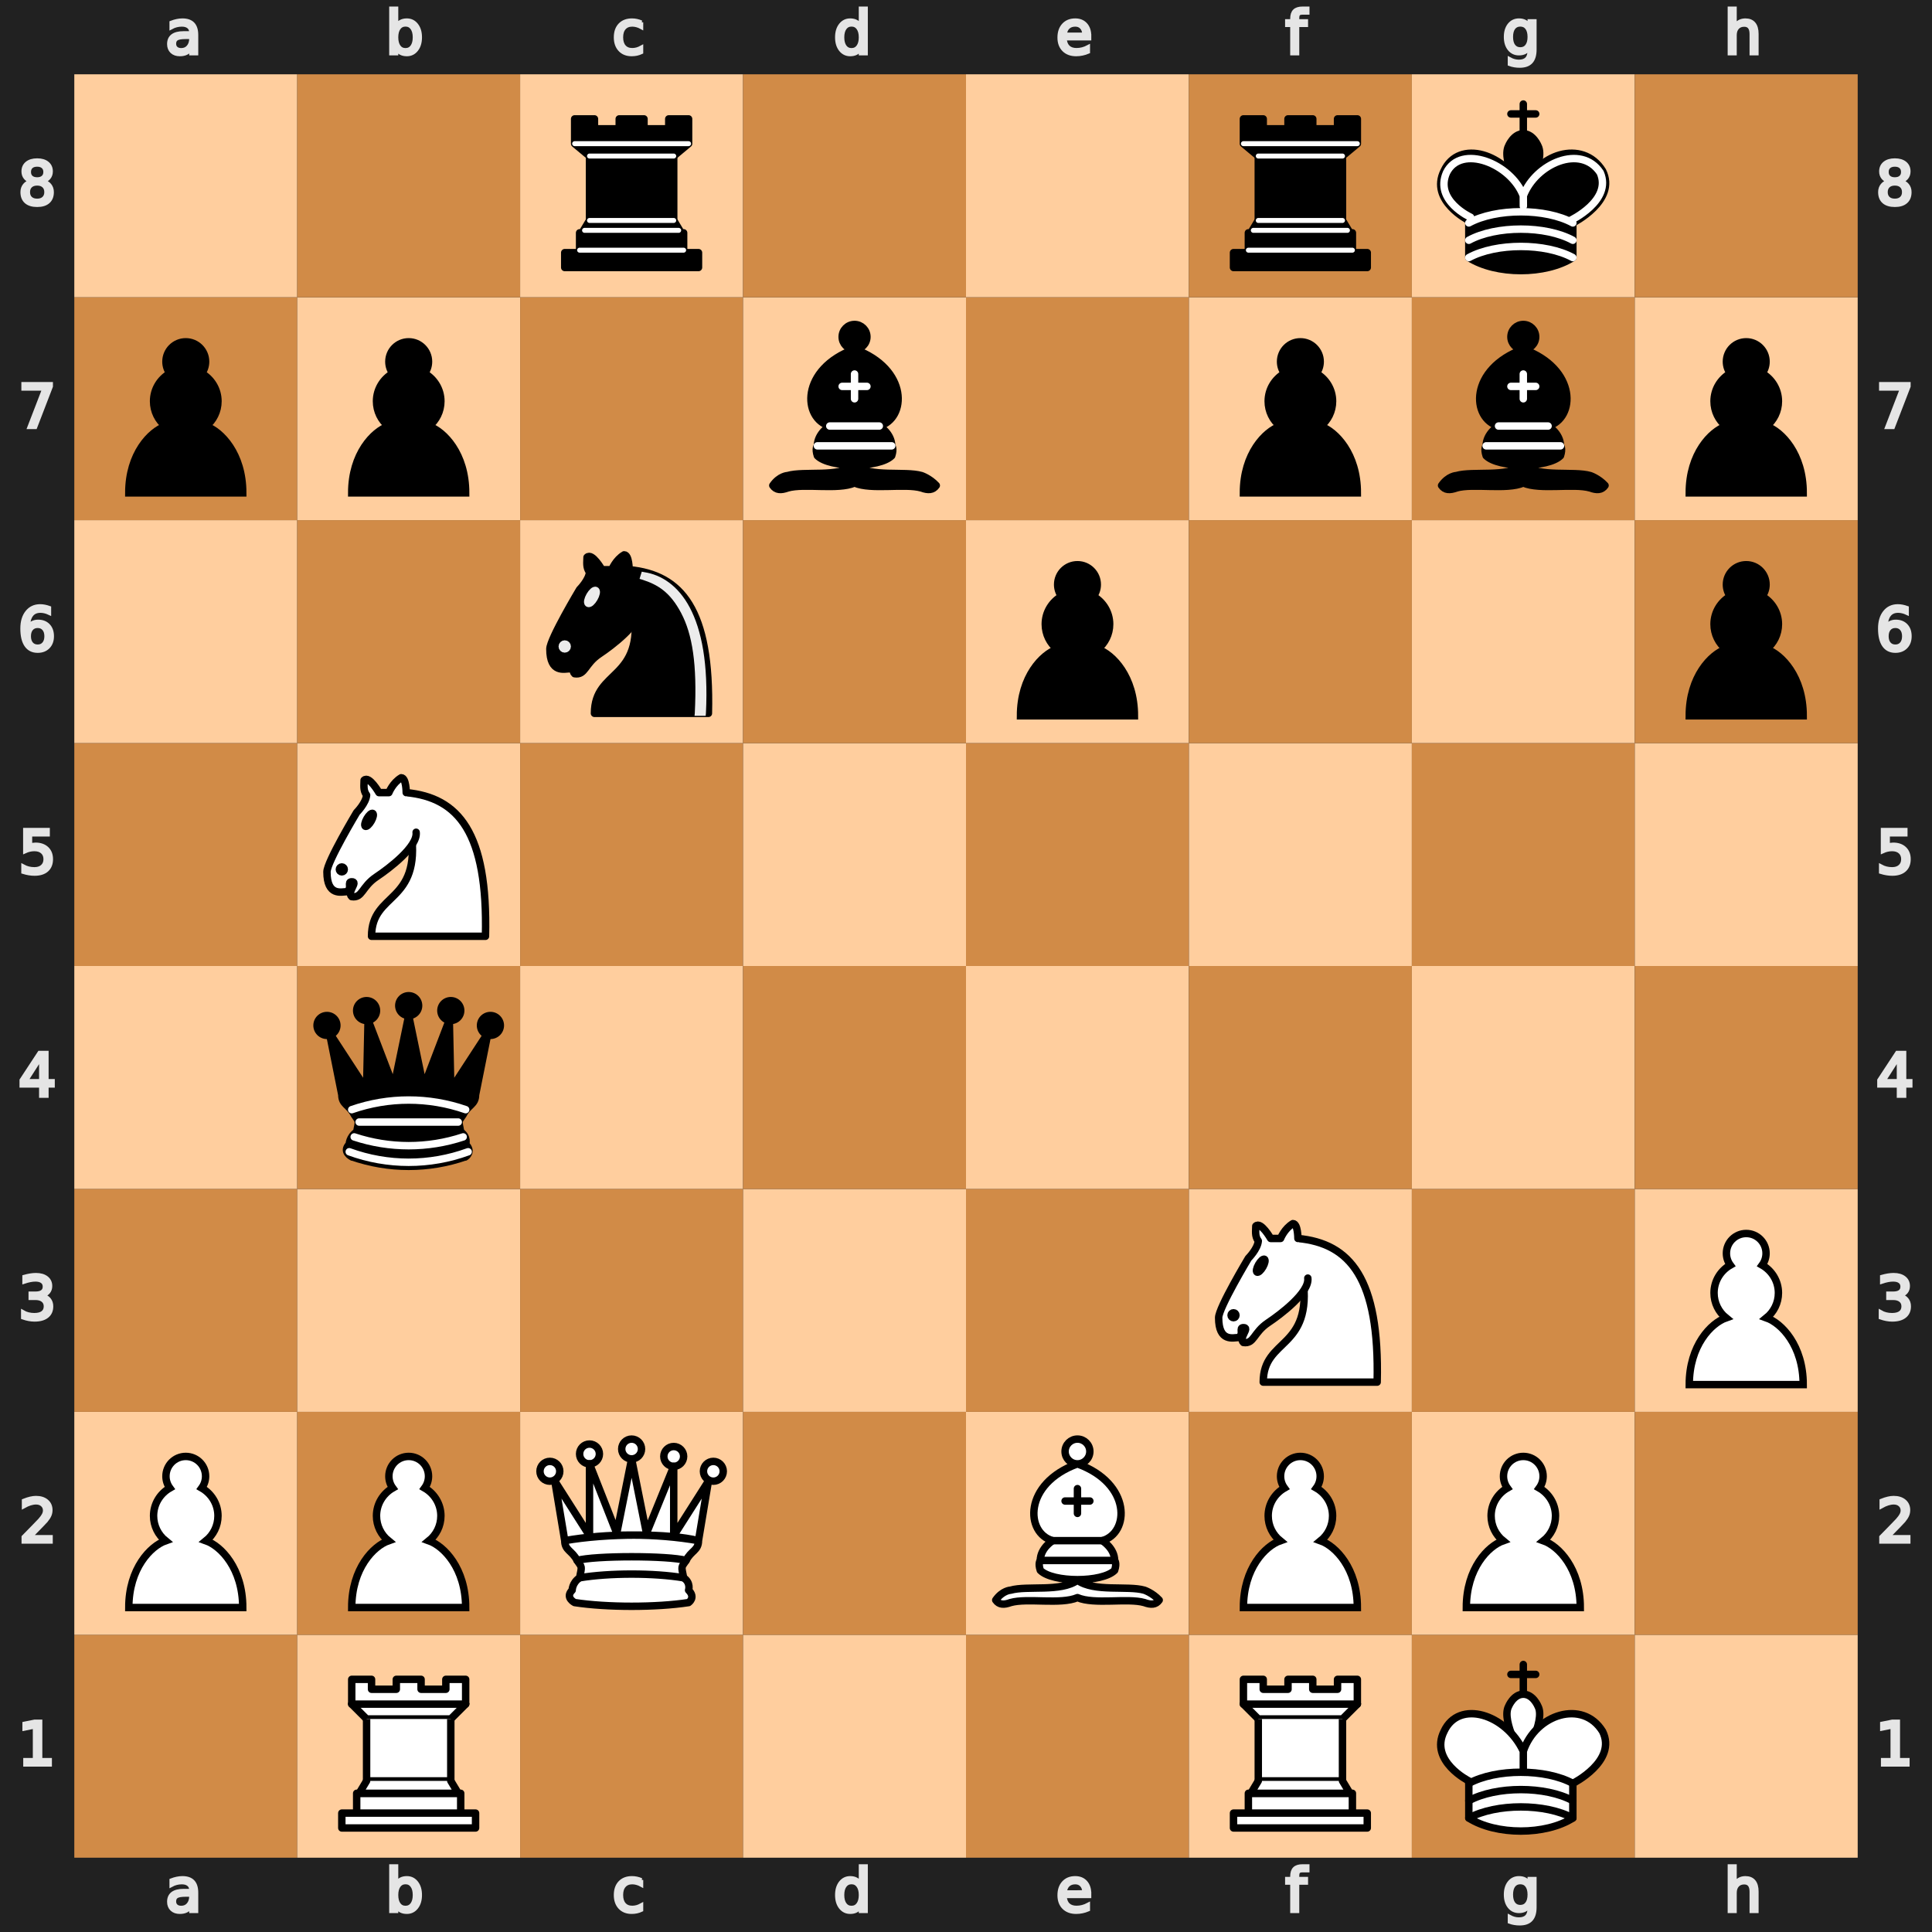
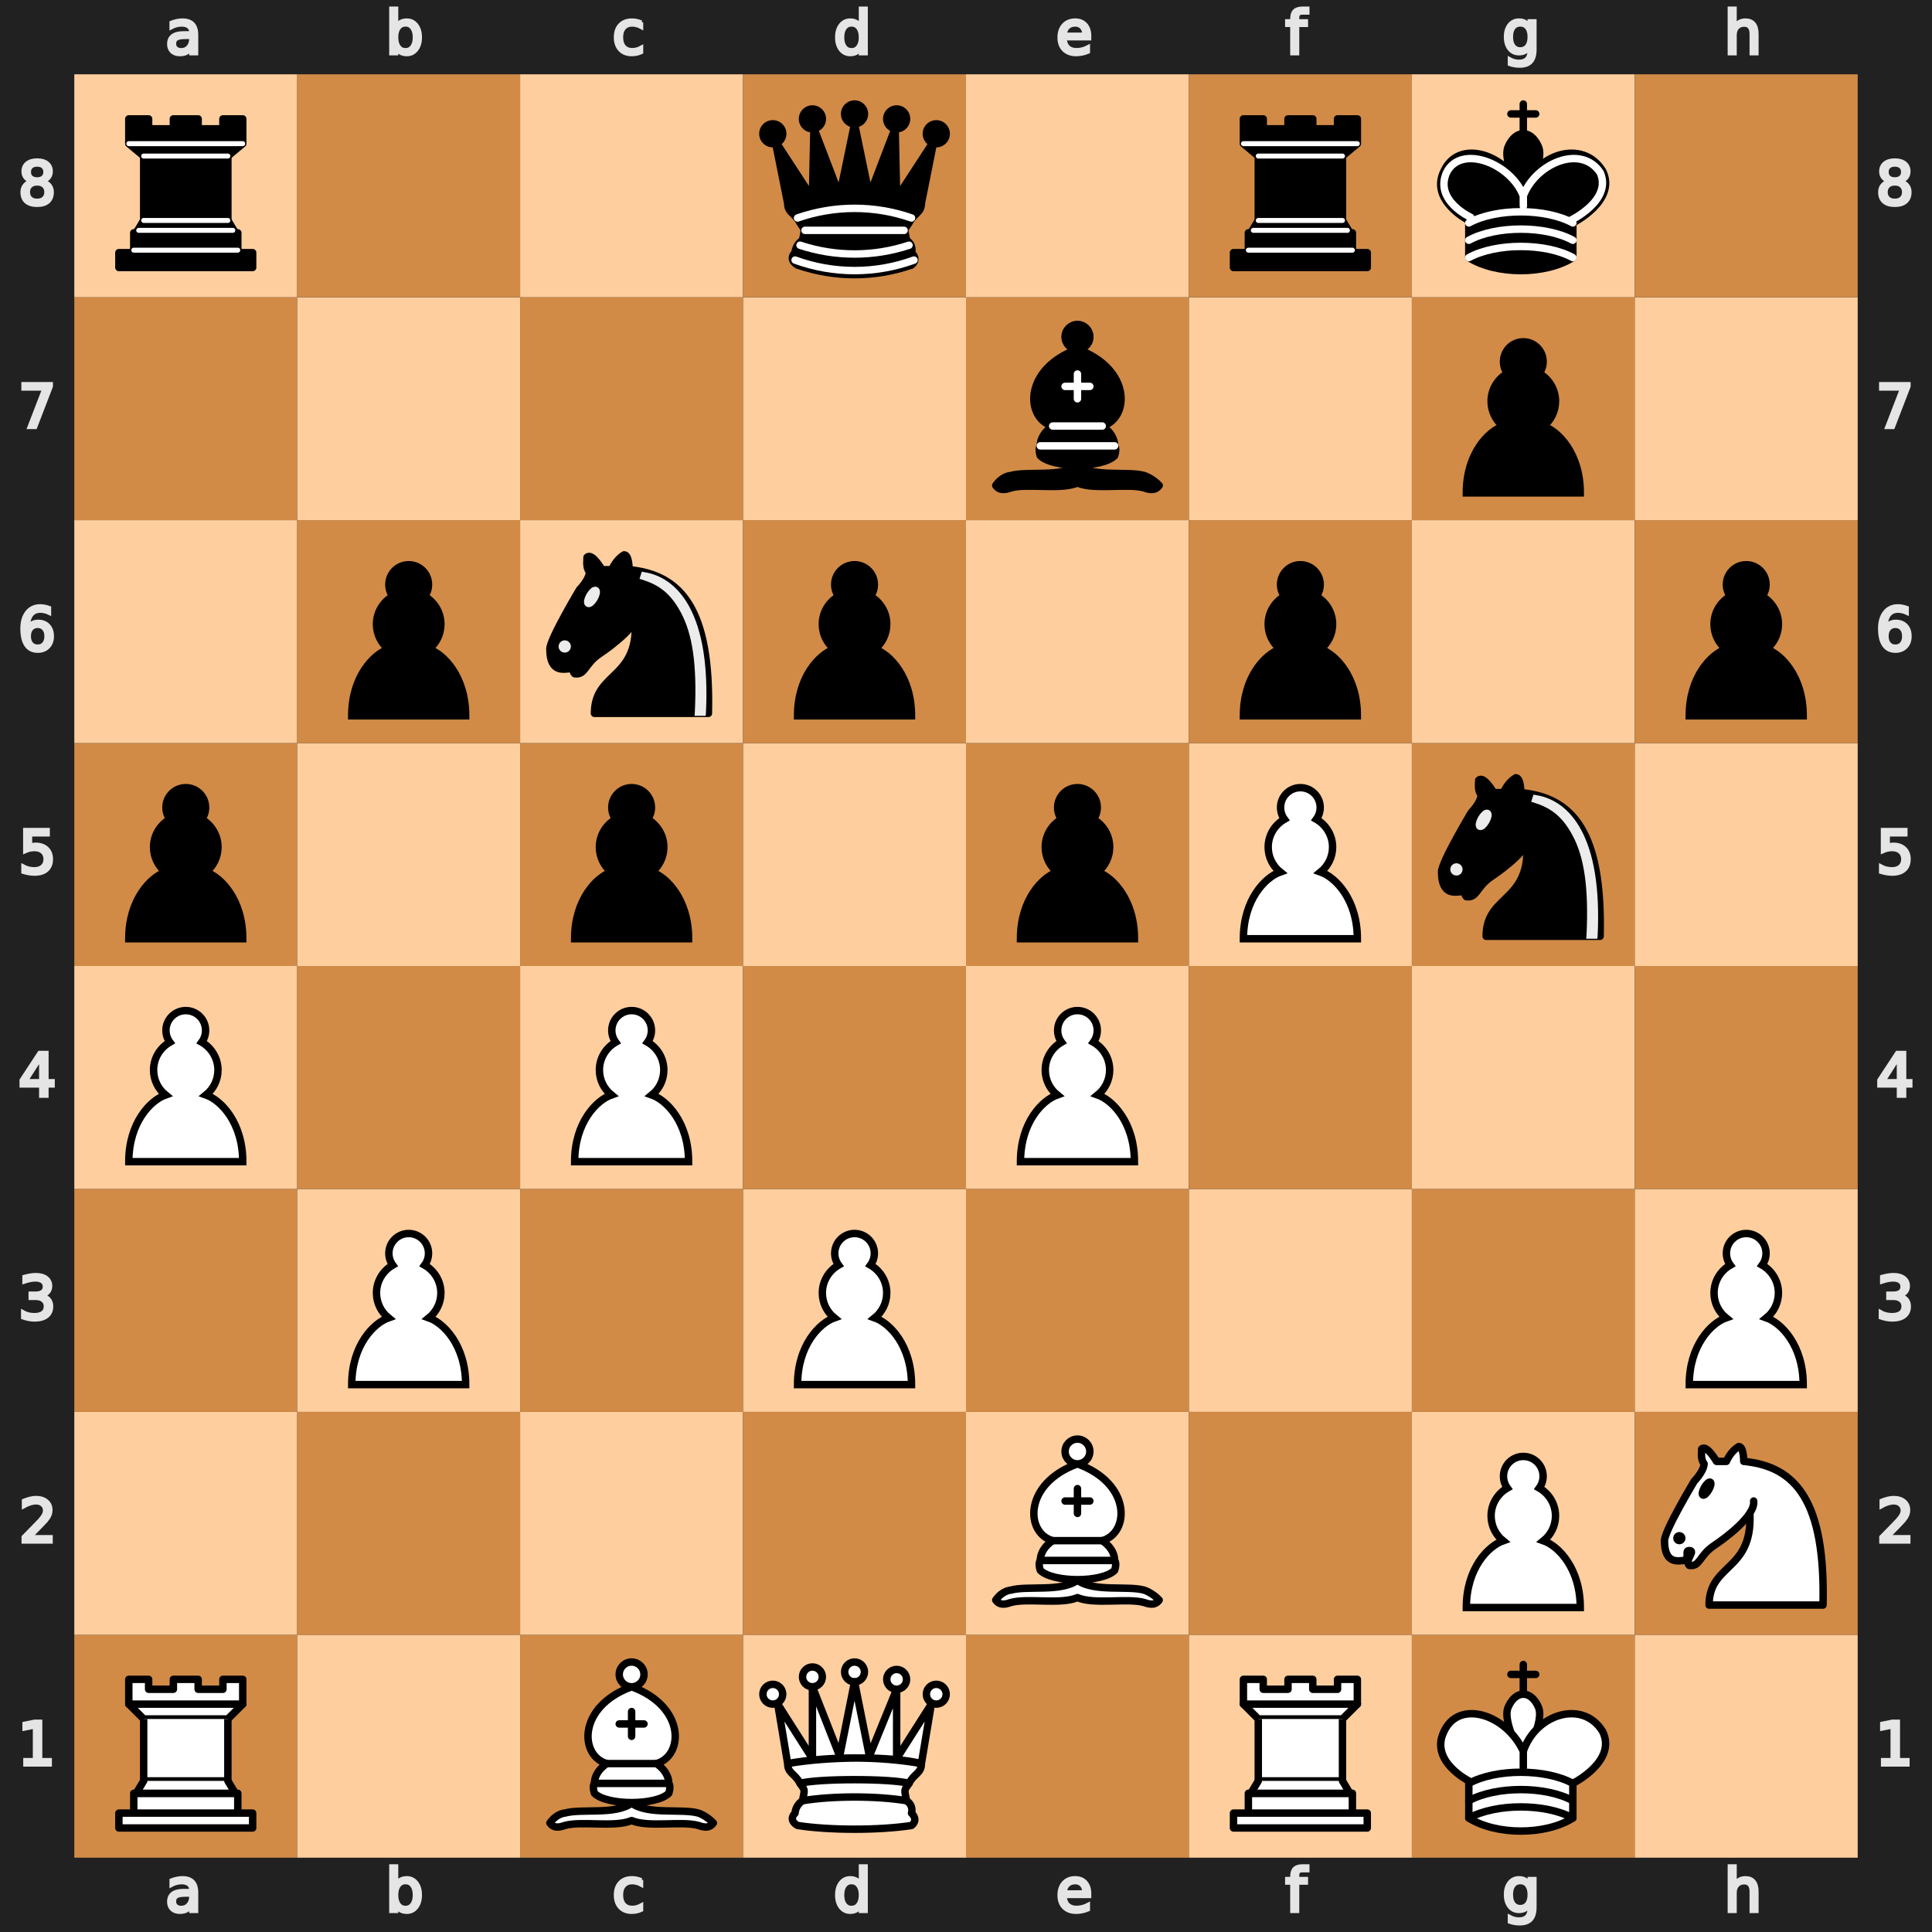
<svg xmlns="http://www.w3.org/2000/svg" xmlns:xlink="http://www.w3.org/1999/xlink" version="1.2" baseProfile="tiny" viewBox="0 0 390 390">
  <defs>
    <g id="white-pawn" class="white pawn">
      <path d="M22.5 9c-2.21 0-4 1.79-4 4 0 .89.29 1.71.78 2.38C17.33 16.5 16 18.59 16 21c0 2.03.94 3.84 2.41 5.03-3 1.06-7.41 5.55-7.41 13.47h23c0-7.92-4.41-12.41-7.41-13.47 1.47-1.19 2.41-3 2.41-5.03 0-2.41-1.33-4.5-3.28-5.62.49-.67.78-1.49.78-2.38 0-2.21-1.79-4-4-4z" fill="#fff" stroke="#000" stroke-width="1.5" stroke-linecap="round" />
    </g>
    <g id="white-knight" class="white knight" fill="none" fill-rule="evenodd" stroke="#000" stroke-width="1.5" stroke-linecap="round" stroke-linejoin="round">
      <path d="M 22,10 C 32.5,11 38.5,18 38,39 L 15,39 C 15,30 25,32.5 23,18" style="fill:#ffffff; stroke:#000000;" />
      <path d="M 24,18 C 24.38,20.91 18.45,25.37 16,27 C 13,29 13.18,31.34 11,31 C 9.958,30.06 12.41,27.96 11,28 C 10,28 11.19,29.23 10,30 C 9,30 5.997,31 6,26 C 6,24 12,14 12,14 C 12,14 13.89,12.1 14,10.5 C 13.27,9.506 13.5,8.5 13.5,7.5 C 14.5,6.5 16.5,10 16.5,10 L 18.5,10 C 18.5,10 19.28,8.008 21,7 C 22,7 22,10 22,10" style="fill:#ffffff; stroke:#000000;" />
      <path d="M 9.5 25.5 A 0.5 0.5 0 1 1 8.5,25.5 A 0.5 0.5 0 1 1 9.5 25.5 z" style="fill:#000000; stroke:#000000;" />
      <path d="M 15 15.5 A 0.5 1.5 0 1 1 14,15.5 A 0.5 1.5 0 1 1 15 15.5 z" transform="matrix(0.866,0.5,-0.5,0.866,9.693,-5.173)" style="fill:#000000; stroke:#000000;" />
    </g>
    <g id="white-bishop" class="white bishop" fill="none" fill-rule="evenodd" stroke="#000" stroke-width="1.5" stroke-linecap="round" stroke-linejoin="round">
      <g fill="#fff" stroke-linecap="butt">
        <path d="M9 36c3.39-.97 10.11.43 13.5-2 3.39 2.43 10.11 1.03 13.5 2 0 0 1.65.54 3 2-.68.97-1.65.99-3 .5-3.39-.97-10.11.46-13.5-1-3.39 1.46-10.11.03-13.5 1-1.354.49-2.323.47-3-.5 1.354-1.94 3-2 3-2zM15 32c2.5 2.5 12.5 2.5 15 0 .5-1.5 0-2 0-2 0-2.5-2.5-4-2.5-4 5.5-1.5 6-11.5-5-15.5-11 4-10.5 14-5 15.5 0 0-2.5 1.5-2.5 4 0 0-.5.5 0 2zM25 8a2.5 2.5 0 1 1-5 0 2.5 2.5 0 1 1 5 0z" />
      </g>
      <path d="M17.5 26h10M15 30h15m-7.5-14.5v5M20 18h5" stroke-linejoin="miter" />
    </g>
    <g id="white-rook" class="white rook" fill="#fff" fill-rule="evenodd" stroke="#000" stroke-width="1.5" stroke-linecap="round" stroke-linejoin="round">
      <path d="M9 39h27v-3H9v3zM12 36v-4h21v4H12zM11 14V9h4v2h5V9h5v2h5V9h4v5" stroke-linecap="butt" />
      <path d="M34 14l-3 3H14l-3-3" />
      <path d="M31 17v12.5H14V17" stroke-linecap="butt" stroke-linejoin="miter" />
      <path d="M31 29.5l1.5 2.5h-20l1.5-2.5" />
      <path d="M11 14h23" fill="none" stroke-linejoin="miter" />
    </g>
    <g id="white-queen" class="white queen" fill="#fff" fill-rule="evenodd" stroke="#000" stroke-width="1.5" stroke-linecap="round" stroke-linejoin="round">
      <path d="M8 12a2 2 0 1 1-4 0 2 2 0 1 1 4 0zM24.5 7.5a2 2 0 1 1-4 0 2 2 0 1 1 4 0zM41 12a2 2 0 1 1-4 0 2 2 0 1 1 4 0zM16 8.5a2 2 0 1 1-4 0 2 2 0 1 1 4 0zM33 9a2 2 0 1 1-4 0 2 2 0 1 1 4 0z" />
      <path d="M9 26c8.5-1.5 21-1.5 27 0l2-12-7 11V11l-5.5 13.5-3-15-3 15-5.5-14V25L7 14l2 12zM9 26c0 2 1.5 2 2.5 4 1 1.5 1 1 .5 3.5-1.5 1-1.5 2.5-1.5 2.5-1.5 1.5.5 2.5.5 2.5 6.5 1 16.5 1 23 0 0 0 1.5-1 0-2.5 0 0 .5-1.5-1-2.5-.5-2.5-.5-2 .5-3.5 1-2 2.5-2 2.5-4-8.5-1.5-18.5-1.5-27 0z" stroke-linecap="butt" />
      <path d="M11.5 30c3.5-1 18.5-1 22 0M12 33.5c6-1 15-1 21 0" fill="none" />
    </g>
    <g id="white-king" class="white king" fill="none" fill-rule="evenodd" stroke="#000" stroke-width="1.5" stroke-linecap="round" stroke-linejoin="round">
      <path d="M22.5 11.63V6M20 8h5" stroke-linejoin="miter" />
      <path d="M22.5 25s4.5-7.5 3-10.5c0 0-1-2.5-3-2.5s-3 2.5-3 2.5c-1.5 3 3 10.5 3 10.5" fill="#fff" stroke-linecap="butt" stroke-linejoin="miter" />
      <path d="M11.5 37c5.5 3.5 15.5 3.5 21 0v-7s9-4.5 6-10.5c-4-6.5-13.5-3.5-16 4V27v-3.5c-3.5-7.5-13-10.5-16-4-3 6 5 10 5 10V37z" fill="#fff" />
      <path d="M11.5 30c5.5-3 15.5-3 21 0m-21 3.5c5.5-3 15.5-3 21 0m-21 3.5c5.5-3 15.5-3 21 0" />
    </g>
    <g id="black-pawn" class="black pawn">
      <path d="M22.5 9c-2.21 0-4 1.79-4 4 0 .89.29 1.71.78 2.38C17.33 16.5 16 18.59 16 21c0 2.03.94 3.84 2.41 5.03-3 1.06-7.41 5.55-7.41 13.47h23c0-7.92-4.41-12.41-7.41-13.47 1.47-1.19 2.41-3 2.41-5.03 0-2.41-1.33-4.5-3.28-5.62.49-.67.78-1.49.78-2.38 0-2.21-1.79-4-4-4z" stroke="#000" stroke-width="1.5" stroke-linecap="round" />
    </g>
    <g id="black-knight" class="black knight" fill="none" fill-rule="evenodd" stroke="#000" stroke-width="1.5" stroke-linecap="round" stroke-linejoin="round">
      <path d="M 22,10 C 32.5,11 38.5,18 38,39 L 15,39 C 15,30 25,32.5 23,18" style="fill:#000000; stroke:#000000;" />
      <path d="M 24,18 C 24.38,20.91 18.45,25.37 16,27 C 13,29 13.18,31.34 11,31 C 9.958,30.06 12.41,27.96 11,28 C 10,28 11.19,29.23 10,30 C 9,30 5.997,31 6,26 C 6,24 12,14 12,14 C 12,14 13.89,12.1 14,10.5 C 13.27,9.506 13.5,8.5 13.5,7.5 C 14.5,6.5 16.5,10 16.5,10 L 18.5,10 C 18.5,10 19.28,8.008 21,7 C 22,7 22,10 22,10" style="fill:#000000; stroke:#000000;" />
      <path d="M 9.5 25.5 A 0.5 0.5 0 1 1 8.5,25.5 A 0.5 0.5 0 1 1 9.5 25.5 z" style="fill:#ececec; stroke:#ececec;" />
      <path d="M 15 15.5 A 0.5 1.5 0 1 1 14,15.5 A 0.5 1.5 0 1 1 15 15.5 z" transform="matrix(0.866,0.5,-0.5,0.866,9.693,-5.173)" style="fill:#ececec; stroke:#ececec;" />
      <path d="M 24.55,10.4 L 24.1,11.85 L 24.6,12 C 27.75,13 30.25,14.49 32.5,18.75 C 34.75,23.01 35.75,29.06 35.25,39 L 35.2,39.5 L 37.45,39.5 L 37.5,39 C 38,28.94 36.62,22.15 34.25,17.66 C 31.88,13.17 28.46,11.02 25.06,10.5 L 24.55,10.4 z " style="fill:#ececec; stroke:none;" />
    </g>
    <g id="black-bishop" class="black bishop" fill="none" fill-rule="evenodd" stroke="#000" stroke-width="1.5" stroke-linecap="round" stroke-linejoin="round">
      <path d="M9 36c3.39-.97 10.11.43 13.5-2 3.39 2.43 10.11 1.03 13.5 2 0 0 1.65.54 3 2-.68.97-1.65.99-3 .5-3.39-.97-10.11.46-13.5-1-3.39 1.46-10.11.03-13.5 1-1.354.49-2.323.47-3-.5 1.354-1.94 3-2 3-2zm6-4c2.5 2.5 12.5 2.5 15 0 .5-1.5 0-2 0-2 0-2.5-2.5-4-2.5-4 5.5-1.5 6-11.5-5-15.5-11 4-10.5 14-5 15.5 0 0-2.5 1.5-2.5 4 0 0-.5.5 0 2zM25 8a2.5 2.5 0 1 1-5 0 2.5 2.5 0 1 1 5 0z" fill="#000" stroke-linecap="butt" />
      <path d="M17.5 26h10M15 30h15m-7.5-14.5v5M20 18h5" stroke="#fff" stroke-linejoin="miter" />
    </g>
    <g id="black-rook" class="black rook" fill="#000" fill-rule="evenodd" stroke="#000" stroke-width="1.5" stroke-linecap="round" stroke-linejoin="round">
      <path d="M9 39h27v-3H9v3zM12.5 32l1.5-2.5h17l1.5 2.5h-20zM12 36v-4h21v4H12z" stroke-linecap="butt" />
      <path d="M14 29.5v-13h17v13H14z" stroke-linecap="butt" stroke-linejoin="miter" />
      <path d="M14 16.5L11 14h23l-3 2.5H14zM11 14V9h4v2h5V9h5v2h5V9h4v5H11z" stroke-linecap="butt" />
      <path d="M12 35.5h21M13 31.5h19M14 29.5h17M14 16.5h17M11 14h23" fill="none" stroke="#fff" stroke-width="1" stroke-linejoin="miter" />
    </g>
    <g id="black-queen" class="black queen" fill="#000" fill-rule="evenodd" stroke="#000" stroke-width="1.5" stroke-linecap="round" stroke-linejoin="round">
      <g fill="#000" stroke="none">
        <circle cx="6" cy="12" r="2.75" />
        <circle cx="14" cy="9" r="2.75" />
        <circle cx="22.5" cy="8" r="2.75" />
        <circle cx="31" cy="9" r="2.75" />
        <circle cx="39" cy="12" r="2.75" />
      </g>
      <path d="M9 26c8.5-1.5 21-1.5 27 0l2.5-12.5L31 25l-.3-14.1-5.2 13.6-3-14.5-3 14.5-5.2-13.6L14 25 6.5 13.5 9 26zM9 26c0 2 1.5 2 2.5 4 1 1.5 1 1 .5 3.5-1.5 1-1.5 2.5-1.5 2.5-1.5 1.5.5 2.5.5 2.5 6.5 1 16.5 1 23 0 0 0 1.5-1 0-2.5 0 0 .5-1.5-1-2.5-.5-2.5-.5-2 .5-3.5 1-2 2.5-2 2.5-4-8.5-1.5-18.5-1.5-27 0z" stroke-linecap="butt" />
      <path d="M11 38.5a35 35 1 0 0 23 0" fill="none" stroke-linecap="butt" />
      <path d="M11 29a35 35 1 0 1 23 0M12.5 31.5h20M11.5 34.5a35 35 1 0 0 22 0M10.5 37.5a35 35 1 0 0 24 0" fill="none" stroke="#fff" />
    </g>
    <g id="black-king" class="black king" fill="none" fill-rule="evenodd" stroke="#000" stroke-width="1.5" stroke-linecap="round" stroke-linejoin="round">
      <path d="M22.5 11.63V6" stroke-linejoin="miter" />
      <path d="M22.5 25s4.5-7.5 3-10.5c0 0-1-2.5-3-2.5s-3 2.5-3 2.5c-1.5 3 3 10.5 3 10.5" fill="#000" stroke-linecap="butt" stroke-linejoin="miter" />
      <path d="M11.5 37c5.5 3.5 15.5 3.5 21 0v-7s9-4.5 6-10.5c-4-6.5-13.5-3.5-16 4V27v-3.5c-3.5-7.5-13-10.5-16-4-3 6 5 10 5 10V37z" fill="#000" />
      <path d="M20 8h5" stroke-linejoin="miter" />
      <path d="M32 29.5s8.5-4 6.03-9.65C34.15 14 25 18 22.5 24.5l.01 2.1-.01-2.1C20 18 9.906 14 6.997 19.85c-2.497 5.65 4.853 9 4.853 9M11.5 30c5.5-3 15.5-3 21 0m-21 3.5c5.5-3 15.5-3 21 0m-21 3.5c5.5-3 15.5-3 21 0" stroke="#fff" />
    </g>
  </defs>
  <rect x="0" y="0" width="390" height="390" fill="#212121" />
  <g transform="translate(20, 0) scale(0.75, 0.75)" fill="#e5e5e5" stroke="#e5e5e5">
    <path d="M23.328 10.016q-1.742 0-2.414.398-.672.398-.672 1.36 0 .765.5 1.218.508.445 1.375.445 1.196 0 1.914-.843.727-.852.727-2.258v-.32zm2.867-.594v4.992h-1.437v-1.328q-.492.797-1.227 1.18-.734.375-1.797.375-1.343 0-2.14-.75-.79-.758-.79-2.024 0-1.476.985-2.226.992-.75 2.953-.75h2.016V8.75q0-.992-.656-1.531-.649-.547-1.829-.547-.75 0-1.46.18-.711.18-1.368.539V6.062q.79-.304 1.532-.453.742-.156 1.445-.156 1.898 0 2.836.984.937.985.937 2.985z" />
  </g>
  <g transform="translate(20, 375) scale(0.75, 0.75)" fill="#e5e5e5" stroke="#e5e5e5">
    <path d="M23.328 10.016q-1.742 0-2.414.398-.672.398-.672 1.36 0 .765.5 1.218.508.445 1.375.445 1.196 0 1.914-.843.727-.852.727-2.258v-.32zm2.867-.594v4.992h-1.437v-1.328q-.492.797-1.227 1.18-.734.375-1.797.375-1.343 0-2.14-.75-.79-.758-.79-2.024 0-1.476.985-2.226.992-.75 2.953-.75h2.016V8.75q0-.992-.656-1.531-.649-.547-1.829-.547-.75 0-1.46.18-.711.18-1.368.539V6.062q.79-.304 1.532-.453.742-.156 1.445-.156 1.898 0 2.836.984.937.985.937 2.985z" />
  </g>
  <g transform="translate(65, 0) scale(0.75, 0.75)" fill="#e5e5e5" stroke="#e5e5e5">
    <path d="M24.922 10.047q0-1.586-.656-2.485-.649-.906-1.79-.906-1.14 0-1.796.906-.649.899-.649 2.485 0 1.586.649 2.492.656.898 1.797.898 1.14 0 1.789-.898.656-.906.656-2.492zm-4.89-3.055q.452-.781 1.14-1.156.695-.383 1.656-.383 1.594 0 2.586 1.266 1 1.265 1 3.328 0 2.062-1 3.328-.992 1.266-2.586 1.266-.96 0-1.656-.375-.688-.383-1.14-1.164v1.312h-1.446V2.258h1.445z" />
  </g>
  <g transform="translate(65, 375) scale(0.75, 0.75)" fill="#e5e5e5" stroke="#e5e5e5">
    <path d="M24.922 10.047q0-1.586-.656-2.485-.649-.906-1.79-.906-1.14 0-1.796.906-.649.899-.649 2.485 0 1.586.649 2.492.656.898 1.797.898 1.14 0 1.789-.898.656-.906.656-2.492zm-4.89-3.055q.452-.781 1.14-1.156.695-.383 1.656-.383 1.594 0 2.586 1.266 1 1.265 1 3.328 0 2.062-1 3.328-.992 1.266-2.586 1.266-.96 0-1.656-.375-.688-.383-1.14-1.164v1.312h-1.446V2.258h1.445z" />
  </g>
  <g transform="translate(110, 0) scale(0.75, 0.75)" fill="#e5e5e5" stroke="#e5e5e5">
    <path d="M25.96 6v1.344q-.608-.336-1.226-.5-.609-.172-1.234-.172-1.398 0-2.172.89-.773.883-.773 2.485 0 1.601.773 2.492.774.883 2.172.883.625 0 1.234-.164.618-.172 1.227-.508v1.328q-.602.281-1.25.422-.64.14-1.367.14-1.977 0-3.14-1.242-1.165-1.242-1.165-3.351 0-2.14 1.172-3.367 1.18-1.227 3.227-1.227.664 0 1.296.14.633.134 1.227.407z" />
  </g>
  <g transform="translate(110, 375) scale(0.75, 0.75)" fill="#e5e5e5" stroke="#e5e5e5">
    <path d="M25.96 6v1.344q-.608-.336-1.226-.5-.609-.172-1.234-.172-1.398 0-2.172.89-.773.883-.773 2.485 0 1.601.773 2.492.774.883 2.172.883.625 0 1.234-.164.618-.172 1.227-.508v1.328q-.602.281-1.25.422-.64.14-1.367.14-1.977 0-3.14-1.242-1.165-1.242-1.165-3.351 0-2.14 1.172-3.367 1.18-1.227 3.227-1.227.664 0 1.296.14.633.134 1.227.407z" />
  </g>
  <g transform="translate(155, 0) scale(0.75, 0.75)" fill="#e5e5e5" stroke="#e5e5e5">
    <path d="M24.973 6.992V2.258h1.437v12.156h-1.437v-1.312q-.453.78-1.149 1.164-.687.375-1.656.375-1.586 0-2.586-1.266-.992-1.266-.992-3.328 0-2.063.992-3.328 1-1.266 2.586-1.266.969 0 1.656.383.696.375 1.149 1.156zm-4.899 3.055q0 1.586.649 2.492.656.898 1.797.898 1.14 0 1.796-.898.657-.906.657-2.492 0-1.586-.657-2.485-.656-.906-1.796-.906-1.141 0-1.797.906-.649.899-.649 2.485z" />
  </g>
  <g transform="translate(155, 375) scale(0.75, 0.75)" fill="#e5e5e5" stroke="#e5e5e5">
    <path d="M24.973 6.992V2.258h1.437v12.156h-1.437v-1.312q-.453.78-1.149 1.164-.687.375-1.656.375-1.586 0-2.586-1.266-.992-1.266-.992-3.328 0-2.063.992-3.328 1-1.266 2.586-1.266.969 0 1.656.383.696.375 1.149 1.156zm-4.899 3.055q0 1.586.649 2.492.656.898 1.797.898 1.14 0 1.796-.898.657-.906.657-2.492 0-1.586-.657-2.485-.656-.906-1.796-.906-1.141 0-1.797.906-.649.899-.649 2.485z" />
  </g>
  <g transform="translate(200, 0) scale(0.75, 0.75)" fill="#e5e5e5" stroke="#e5e5e5">
    <path d="M26.555 9.68v.703h-6.61q.094 1.484.89 2.265.806.774 2.235.774.828 0 1.602-.203.781-.203 1.547-.61v1.36q-.774.328-1.586.5-.813.172-1.649.172-2.093 0-3.32-1.22-1.219-1.218-1.219-3.296 0-2.148 1.157-3.406 1.164-1.266 3.132-1.266 1.766 0 2.79 1.14 1.03 1.134 1.03 3.087zm-1.438-.422q-.015-1.18-.664-1.883-.64-.703-1.703-.703-1.203 0-1.93.68-.718.68-.828 1.914z" />
  </g>
  <g transform="translate(200, 375) scale(0.75, 0.75)" fill="#e5e5e5" stroke="#e5e5e5">
    <path d="M26.555 9.68v.703h-6.61q.094 1.484.89 2.265.806.774 2.235.774.828 0 1.602-.203.781-.203 1.547-.61v1.36q-.774.328-1.586.5-.813.172-1.649.172-2.093 0-3.32-1.22-1.219-1.218-1.219-3.296 0-2.148 1.157-3.406 1.164-1.266 3.132-1.266 1.766 0 2.79 1.14 1.03 1.134 1.03 3.087zm-1.438-.422q-.015-1.18-.664-1.883-.64-.703-1.703-.703-1.203 0-1.93.68-.718.68-.828 1.914z" />
  </g>
  <g transform="translate(245, 0) scale(0.75, 0.75)" fill="#e5e5e5" stroke="#e5e5e5">
    <path d="M25.285 2.258v1.195H23.91q-.773 0-1.078.313-.297.312-.297 1.125v.773h2.367v1.117h-2.367v7.633H21.09V6.781h-1.375V5.664h1.375v-.61q0-1.46.68-2.124.68-.672 2.156-.672z" />
  </g>
  <g transform="translate(245, 375) scale(0.75, 0.75)" fill="#e5e5e5" stroke="#e5e5e5">
    <path d="M25.285 2.258v1.195H23.91q-.773 0-1.078.313-.297.312-.297 1.125v.773h2.367v1.117h-2.367v7.633H21.09V6.781h-1.375V5.664h1.375v-.61q0-1.46.68-2.124.68-.672 2.156-.672z" />
  </g>
  <g transform="translate(290, 0) scale(0.75, 0.75)" fill="#e5e5e5" stroke="#e5e5e5">
    <path d="M24.973 9.937q0-1.562-.649-2.421-.64-.86-1.804-.86-1.157 0-1.805.86-.64.859-.64 2.421 0 1.555.64 2.415.648.859 1.805.859 1.164 0 1.804-.86.649-.859.649-2.414zm1.437 3.391q0 2.234-.992 3.32-.992 1.094-3.04 1.094-.757 0-1.429-.117-.672-.11-1.304-.344v-1.398q.632.344 1.25.508.617.164 1.257.164 1.414 0 2.118-.743.703-.734.703-2.226v-.711q-.446.773-1.141 1.156-.695.383-1.664.383-1.61 0-2.594-1.227-.984-1.226-.984-3.25 0-2.03.984-3.257.985-1.227 2.594-1.227.969 0 1.664.383t1.14 1.156V5.664h1.438z" />
  </g>
  <g transform="translate(290, 375) scale(0.75, 0.75)" fill="#e5e5e5" stroke="#e5e5e5">
    <path d="M24.973 9.937q0-1.562-.649-2.421-.64-.86-1.804-.86-1.157 0-1.805.86-.64.859-.64 2.421 0 1.555.64 2.415.648.859 1.805.859 1.164 0 1.804-.86.649-.859.649-2.414zm1.437 3.391q0 2.234-.992 3.32-.992 1.094-3.04 1.094-.757 0-1.429-.117-.672-.11-1.304-.344v-1.398q.632.344 1.25.508.617.164 1.257.164 1.414 0 2.118-.743.703-.734.703-2.226v-.711q-.446.773-1.141 1.156-.695.383-1.664.383-1.61 0-2.594-1.227-.984-1.226-.984-3.25 0-2.03.984-3.257.985-1.227 2.594-1.227.969 0 1.664.383t1.14 1.156V5.664h1.438z" />
  </g>
  <g transform="translate(335, 0) scale(0.75, 0.75)" fill="#e5e5e5" stroke="#e5e5e5">
    <path d="M26.164 9.133v5.281h-1.437V9.18q0-1.243-.485-1.86-.484-.617-1.453-.617-1.164 0-1.836.742-.672.742-.672 2.024v4.945h-1.445V2.258h1.445v4.765q.516-.789 1.211-1.18.703-.39 1.617-.39 1.508 0 2.282.938.773.93.773 2.742z" />
  </g>
  <g transform="translate(335, 375) scale(0.75, 0.75)" fill="#e5e5e5" stroke="#e5e5e5">
    <path d="M26.164 9.133v5.281h-1.437V9.18q0-1.243-.485-1.86-.484-.617-1.453-.617-1.164 0-1.836.742-.672.742-.672 2.024v4.945h-1.445V2.258h1.445v4.765q.516-.789 1.211-1.18.703-.39 1.617-.39 1.508 0 2.282.938.773.93.773 2.742z" />
  </g>
  <g transform="translate(0, 335) scale(0.75, 0.75)" fill="#e5e5e5" stroke="#e5e5e5">
    <path d="M6.754 26.996h2.578v-8.898l-2.805.562v-1.437l2.79-.563h1.578v10.336h2.578v1.328h-6.72z" />
  </g>
  <g transform="translate(375, 335) scale(0.75, 0.75)" fill="#e5e5e5" stroke="#e5e5e5">
    <path d="M6.754 26.996h2.578v-8.898l-2.805.562v-1.437l2.79-.563h1.578v10.336h2.578v1.328h-6.72z" />
  </g>
  <g transform="translate(0, 290) scale(0.75, 0.75)" fill="#e5e5e5" stroke="#e5e5e5">
    <path d="M8.195 26.996h5.508v1.328H6.297v-1.328q.898-.93 2.445-2.492 1.555-1.57 1.953-2.024.758-.851 1.055-1.437.305-.594.305-1.164 0-.93-.657-1.516-.648-.586-1.695-.586-.742 0-1.57.258-.82.258-1.758.781v-1.593q.953-.383 1.781-.578.828-.196 1.516-.196 1.812 0 2.89.906 1.079.907 1.079 2.422 0 .72-.274 1.368-.265.64-.976 1.515-.196.227-1.243 1.313-1.046 1.078-2.953 3.023z" />
  </g>
  <g transform="translate(375, 290) scale(0.75, 0.75)" fill="#e5e5e5" stroke="#e5e5e5">
    <path d="M8.195 26.996h5.508v1.328H6.297v-1.328q.898-.93 2.445-2.492 1.555-1.57 1.953-2.024.758-.851 1.055-1.437.305-.594.305-1.164 0-.93-.657-1.516-.648-.586-1.695-.586-.742 0-1.57.258-.82.258-1.758.781v-1.593q.953-.383 1.781-.578.828-.196 1.516-.196 1.812 0 2.89.906 1.079.907 1.079 2.422 0 .72-.274 1.368-.265.64-.976 1.515-.196.227-1.243 1.313-1.046 1.078-2.953 3.023z" />
  </g>
  <g transform="translate(0, 245) scale(0.75, 0.75)" fill="#e5e5e5" stroke="#e5e5e5">
    <path d="M11.434 22.035q1.132.242 1.765 1.008.64.766.64 1.89 0 1.727-1.187 2.672-1.187.946-3.375.946-.734 0-1.515-.149-.774-.14-1.602-.43V26.45q.656.383 1.438.578.78.196 1.632.196 1.485 0 2.258-.586.782-.586.782-1.703 0-1.032-.727-1.61-.719-.586-2.008-.586h-1.36v-1.297h1.423q1.164 0 1.78-.46.618-.47.618-1.344 0-.899-.64-1.375-.633-.485-1.82-.485-.65 0-1.391.141-.743.14-1.633.437V16.95q.898-.25 1.68-.375.788-.125 1.484-.125 1.797 0 2.844.82 1.046.813 1.046 2.204 0 .968-.554 1.64-.555.664-1.578.922z" />
  </g>
  <g transform="translate(375, 245) scale(0.75, 0.75)" fill="#e5e5e5" stroke="#e5e5e5">
    <path d="M11.434 22.035q1.132.242 1.765 1.008.64.766.64 1.89 0 1.727-1.187 2.672-1.187.946-3.375.946-.734 0-1.515-.149-.774-.14-1.602-.43V26.45q.656.383 1.438.578.78.196 1.632.196 1.485 0 2.258-.586.782-.586.782-1.703 0-1.032-.727-1.61-.719-.586-2.008-.586h-1.36v-1.297h1.423q1.164 0 1.78-.46.618-.47.618-1.344 0-.899-.64-1.375-.633-.485-1.82-.485-.65 0-1.391.141-.743.14-1.633.437V16.95q.898-.25 1.68-.375.788-.125 1.484-.125 1.797 0 2.844.82 1.046.813 1.046 2.204 0 .968-.554 1.64-.555.664-1.578.922z" />
  </g>
  <g transform="translate(0, 200) scale(0.75, 0.75)" fill="#e5e5e5" stroke="#e5e5e5">
    <path d="M11.016 18.035L7.03 24.262h3.985zm-.414-1.375h1.984v7.602h1.664v1.312h-1.664v2.75h-1.57v-2.75H5.75v-1.523z" />
  </g>
  <g transform="translate(375, 200) scale(0.75, 0.75)" fill="#e5e5e5" stroke="#e5e5e5">
    <path d="M11.016 18.035L7.03 24.262h3.985zm-.414-1.375h1.984v7.602h1.664v1.312h-1.664v2.75h-1.57v-2.75H5.75v-1.523z" />
  </g>
  <g transform="translate(0, 155) scale(0.75, 0.75)" fill="#e5e5e5" stroke="#e5e5e5">
    <path d="M6.719 16.66h6.195v1.328h-4.75v2.86q.344-.118.688-.172.343-.063.687-.063 1.953 0 3.094 1.07 1.14 1.07 1.14 2.899 0 1.883-1.171 2.93-1.172 1.039-3.305 1.039-.735 0-1.5-.125-.758-.125-1.57-.375v-1.586q.703.383 1.453.57.75.188 1.586.188 1.351 0 2.14-.711.79-.711.79-1.93 0-1.219-.79-1.93-.789-.71-2.14-.71-.633 0-1.266.14-.625.14-1.281.438z" />
  </g>
  <g transform="translate(375, 155) scale(0.75, 0.75)" fill="#e5e5e5" stroke="#e5e5e5">
    <path d="M6.719 16.66h6.195v1.328h-4.75v2.86q.344-.118.688-.172.343-.063.687-.063 1.953 0 3.094 1.07 1.14 1.07 1.14 2.899 0 1.883-1.171 2.93-1.172 1.039-3.305 1.039-.735 0-1.5-.125-.758-.125-1.57-.375v-1.586q.703.383 1.453.57.75.188 1.586.188 1.351 0 2.14-.711.79-.711.79-1.93 0-1.219-.79-1.93-.789-.71-2.14-.71-.633 0-1.266.14-.625.14-1.281.438z" />
  </g>
  <g transform="translate(0, 110) scale(0.75, 0.75)" fill="#e5e5e5" stroke="#e5e5e5">
    <path d="M10.137 21.863q-1.063 0-1.688.727-.617.726-.617 1.992 0 1.258.617 1.992.625.727 1.688.727 1.062 0 1.68-.727.624-.734.624-1.992 0-1.266-.625-1.992-.617-.727-1.68-.727zm3.133-4.945v1.437q-.594-.28-1.204-.43-.601-.148-1.195-.148-1.562 0-2.39 1.055-.82 1.055-.938 3.188.46-.68 1.156-1.04.696-.367 1.531-.367 1.758 0 2.774 1.07 1.023 1.063 1.023 2.899 0 1.797-1.062 2.883-1.063 1.086-2.828 1.086-2.024 0-3.094-1.547-1.07-1.555-1.07-4.5 0-2.766 1.312-4.406 1.313-1.649 3.524-1.649.593 0 1.195.117.61.118 1.266.352z" />
  </g>
  <g transform="translate(375, 110) scale(0.75, 0.75)" fill="#e5e5e5" stroke="#e5e5e5">
    <path d="M10.137 21.863q-1.063 0-1.688.727-.617.726-.617 1.992 0 1.258.617 1.992.625.727 1.688.727 1.062 0 1.68-.727.624-.734.624-1.992 0-1.266-.625-1.992-.617-.727-1.68-.727zm3.133-4.945v1.437q-.594-.28-1.204-.43-.601-.148-1.195-.148-1.562 0-2.39 1.055-.82 1.055-.938 3.188.46-.68 1.156-1.04.696-.367 1.531-.367 1.758 0 2.774 1.07 1.023 1.063 1.023 2.899 0 1.797-1.062 2.883-1.063 1.086-2.828 1.086-2.024 0-3.094-1.547-1.07-1.555-1.07-4.5 0-2.766 1.312-4.406 1.313-1.649 3.524-1.649.593 0 1.195.117.61.118 1.266.352z" />
  </g>
  <g transform="translate(0, 65) scale(0.75, 0.75)" fill="#e5e5e5" stroke="#e5e5e5">
    <path d="M6.25 16.66h7.5v.672L9.516 28.324H7.867l3.985-10.336H6.25z" />
  </g>
  <g transform="translate(375, 65) scale(0.75, 0.75)" fill="#e5e5e5" stroke="#e5e5e5">
    <path d="M6.25 16.66h7.5v.672L9.516 28.324H7.867l3.985-10.336H6.25z" />
  </g>
  <g transform="translate(0, 20) scale(0.75, 0.75)" fill="#e5e5e5" stroke="#e5e5e5">
    <path d="M10 22.785q-1.125 0-1.773.602-.641.601-.641 1.656t.64 1.656q.649.602 1.774.602t1.773-.602q.649-.61.649-1.656 0-1.055-.649-1.656-.64-.602-1.773-.602zm-1.578-.672q-1.016-.25-1.586-.945-.563-.695-.563-1.695 0-1.399.993-2.211 1-.813 2.734-.813 1.742 0 2.734.813.993.812.993 2.21 0 1-.57 1.696-.563.695-1.571.945 1.14.266 1.773 1.04.641.773.641 1.89 0 1.695-1.04 2.602-1.03.906-2.96.906t-2.969-.906Q6 26.738 6 25.043q0-1.117.64-1.89.641-.774 1.782-1.04zm-.578-2.492q0 .906.562 1.414.57.508 1.594.508 1.016 0 1.586-.508.578-.508.578-1.414 0-.906-.578-1.414-.57-.508-1.586-.508-1.023 0-1.594.508-.562.508-.562 1.414z" />
  </g>
  <g transform="translate(375, 20) scale(0.75, 0.75)" fill="#e5e5e5" stroke="#e5e5e5">
    <path d="M10 22.785q-1.125 0-1.773.602-.641.601-.641 1.656t.64 1.656q.649.602 1.774.602t1.773-.602q.649-.61.649-1.656 0-1.055-.649-1.656-.64-.602-1.773-.602zm-1.578-.672q-1.016-.25-1.586-.945-.563-.695-.563-1.695 0-1.399.993-2.211 1-.813 2.734-.813 1.742 0 2.734.813.993.812.993 2.21 0 1-.57 1.696-.563.695-1.571.945 1.14.266 1.773 1.04.641.773.641 1.89 0 1.695-1.04 2.602-1.03.906-2.96.906t-2.969-.906Q6 26.738 6 25.043q0-1.117.64-1.89.641-.774 1.782-1.04zm-.578-2.492q0 .906.562 1.414.57.508 1.594.508 1.016 0 1.586-.508.578-.508.578-1.414 0-.906-.578-1.414-.57-.508-1.586-.508-1.023 0-1.594.508-.562.508-.562 1.414z" />
  </g>
  <rect x="15" y="330" width="45" height="45" class="square dark a1" stroke="none" fill="#d18b47" />
  <rect x="60" y="330" width="45" height="45" class="square light b1" stroke="none" fill="#ffce9e" />
  <rect x="105" y="330" width="45" height="45" class="square dark c1" stroke="none" fill="#d18b47" />
  <rect x="150" y="330" width="45" height="45" class="square light d1" stroke="none" fill="#ffce9e" />
  <rect x="195" y="330" width="45" height="45" class="square dark e1" stroke="none" fill="#d18b47" />
  <rect x="240" y="330" width="45" height="45" class="square light f1" stroke="none" fill="#ffce9e" />
  <rect x="285" y="330" width="45" height="45" class="square dark g1" stroke="none" fill="#d18b47" />
  <rect x="330" y="330" width="45" height="45" class="square light h1" stroke="none" fill="#ffce9e" />
  <rect x="15" y="285" width="45" height="45" class="square light a2" stroke="none" fill="#ffce9e" />
  <rect x="60" y="285" width="45" height="45" class="square dark b2" stroke="none" fill="#d18b47" />
  <rect x="105" y="285" width="45" height="45" class="square light c2" stroke="none" fill="#ffce9e" />
  <rect x="150" y="285" width="45" height="45" class="square dark d2" stroke="none" fill="#d18b47" />
  <rect x="195" y="285" width="45" height="45" class="square light e2" stroke="none" fill="#ffce9e" />
  <rect x="240" y="285" width="45" height="45" class="square dark f2" stroke="none" fill="#d18b47" />
  <rect x="285" y="285" width="45" height="45" class="square light g2" stroke="none" fill="#ffce9e" />
  <rect x="330" y="285" width="45" height="45" class="square dark h2" stroke="none" fill="#d18b47" />
  <rect x="15" y="240" width="45" height="45" class="square dark a3" stroke="none" fill="#d18b47" />
  <rect x="60" y="240" width="45" height="45" class="square light b3" stroke="none" fill="#ffce9e" />
  <rect x="105" y="240" width="45" height="45" class="square dark c3" stroke="none" fill="#d18b47" />
  <rect x="150" y="240" width="45" height="45" class="square light d3" stroke="none" fill="#ffce9e" />
  <rect x="195" y="240" width="45" height="45" class="square dark e3" stroke="none" fill="#d18b47" />
  <rect x="240" y="240" width="45" height="45" class="square light f3" stroke="none" fill="#ffce9e" />
  <rect x="285" y="240" width="45" height="45" class="square dark g3" stroke="none" fill="#d18b47" />
  <rect x="330" y="240" width="45" height="45" class="square light h3" stroke="none" fill="#ffce9e" />
  <rect x="15" y="195" width="45" height="45" class="square light a4" stroke="none" fill="#ffce9e" />
  <rect x="60" y="195" width="45" height="45" class="square dark b4" stroke="none" fill="#d18b47" />
  <rect x="105" y="195" width="45" height="45" class="square light c4" stroke="none" fill="#ffce9e" />
  <rect x="150" y="195" width="45" height="45" class="square dark d4" stroke="none" fill="#d18b47" />
  <rect x="195" y="195" width="45" height="45" class="square light e4" stroke="none" fill="#ffce9e" />
  <rect x="240" y="195" width="45" height="45" class="square dark f4" stroke="none" fill="#d18b47" />
  <rect x="285" y="195" width="45" height="45" class="square light g4" stroke="none" fill="#ffce9e" />
  <rect x="330" y="195" width="45" height="45" class="square dark h4" stroke="none" fill="#d18b47" />
  <rect x="15" y="150" width="45" height="45" class="square dark a5" stroke="none" fill="#d18b47" />
  <rect x="60" y="150" width="45" height="45" class="square light b5" stroke="none" fill="#ffce9e" />
  <rect x="105" y="150" width="45" height="45" class="square dark c5" stroke="none" fill="#d18b47" />
  <rect x="150" y="150" width="45" height="45" class="square light d5" stroke="none" fill="#ffce9e" />
  <rect x="195" y="150" width="45" height="45" class="square dark e5" stroke="none" fill="#d18b47" />
  <rect x="240" y="150" width="45" height="45" class="square light f5" stroke="none" fill="#ffce9e" />
  <rect x="285" y="150" width="45" height="45" class="square dark g5" stroke="none" fill="#d18b47" />
  <rect x="330" y="150" width="45" height="45" class="square light h5" stroke="none" fill="#ffce9e" />
  <rect x="15" y="105" width="45" height="45" class="square light a6" stroke="none" fill="#ffce9e" />
  <rect x="60" y="105" width="45" height="45" class="square dark b6" stroke="none" fill="#d18b47" />
  <rect x="105" y="105" width="45" height="45" class="square light c6" stroke="none" fill="#ffce9e" />
  <rect x="150" y="105" width="45" height="45" class="square dark d6" stroke="none" fill="#d18b47" />
  <rect x="195" y="105" width="45" height="45" class="square light e6" stroke="none" fill="#ffce9e" />
  <rect x="240" y="105" width="45" height="45" class="square dark f6" stroke="none" fill="#d18b47" />
  <rect x="285" y="105" width="45" height="45" class="square light g6" stroke="none" fill="#ffce9e" />
  <rect x="330" y="105" width="45" height="45" class="square dark h6" stroke="none" fill="#d18b47" />
  <rect x="15" y="60" width="45" height="45" class="square dark a7" stroke="none" fill="#d18b47" />
  <rect x="60" y="60" width="45" height="45" class="square light b7" stroke="none" fill="#ffce9e" />
  <rect x="105" y="60" width="45" height="45" class="square dark c7" stroke="none" fill="#d18b47" />
  <rect x="150" y="60" width="45" height="45" class="square light d7" stroke="none" fill="#ffce9e" />
  <rect x="195" y="60" width="45" height="45" class="square dark e7" stroke="none" fill="#d18b47" />
  <rect x="240" y="60" width="45" height="45" class="square light f7" stroke="none" fill="#ffce9e" />
  <rect x="285" y="60" width="45" height="45" class="square dark g7" stroke="none" fill="#d18b47" />
  <rect x="330" y="60" width="45" height="45" class="square light h7" stroke="none" fill="#ffce9e" />
  <rect x="15" y="15" width="45" height="45" class="square light a8" stroke="none" fill="#ffce9e" />
  <rect x="60" y="15" width="45" height="45" class="square dark b8" stroke="none" fill="#d18b47" />
  <rect x="105" y="15" width="45" height="45" class="square light c8" stroke="none" fill="#ffce9e" />
  <rect x="150" y="15" width="45" height="45" class="square dark d8" stroke="none" fill="#d18b47" />
  <rect x="195" y="15" width="45" height="45" class="square light e8" stroke="none" fill="#ffce9e" />
  <rect x="240" y="15" width="45" height="45" class="square dark f8" stroke="none" fill="#d18b47" />
  <rect x="285" y="15" width="45" height="45" class="square light g8" stroke="none" fill="#ffce9e" />
  <rect x="330" y="15" width="45" height="45" class="square dark h8" stroke="none" fill="#d18b47" />
-   <use href="#white-rook" xlink:href="#white-rook" transform="translate(60, 330)" />
+   <use href="#white-rook" xlink:href="#white-rook" transform="translate(15, 330)" />
+   <use href="#white-bishop" xlink:href="#white-bishop" transform="translate(105, 330)" />
+   <use href="#white-queen" xlink:href="#white-queen" transform="translate(150, 330)" />
  <use href="#white-rook" xlink:href="#white-rook" transform="translate(240, 330)" />
  <use href="#white-king" xlink:href="#white-king" transform="translate(285, 330)" />
-   <use href="#white-pawn" xlink:href="#white-pawn" transform="translate(15, 285)" />
-   <use href="#white-pawn" xlink:href="#white-pawn" transform="translate(60, 285)" />
-   <use href="#white-queen" xlink:href="#white-queen" transform="translate(105, 285)" />
  <use href="#white-bishop" xlink:href="#white-bishop" transform="translate(195, 285)" />
-   <use href="#white-pawn" xlink:href="#white-pawn" transform="translate(240, 285)" />
  <use href="#white-pawn" xlink:href="#white-pawn" transform="translate(285, 285)" />
-   <use href="#white-knight" xlink:href="#white-knight" transform="translate(240, 240)" />
+   <use href="#white-knight" xlink:href="#white-knight" transform="translate(330, 285)" />
+   <use href="#white-pawn" xlink:href="#white-pawn" transform="translate(60, 240)" />
+   <use href="#white-pawn" xlink:href="#white-pawn" transform="translate(150, 240)" />
  <use href="#white-pawn" xlink:href="#white-pawn" transform="translate(330, 240)" />
-   <use href="#black-queen" xlink:href="#black-queen" transform="translate(60, 195)" />
-   <use href="#white-knight" xlink:href="#white-knight" transform="translate(60, 150)" />
+   <use href="#white-pawn" xlink:href="#white-pawn" transform="translate(15, 195)" />
+   <use href="#white-pawn" xlink:href="#white-pawn" transform="translate(105, 195)" />
+   <use href="#white-pawn" xlink:href="#white-pawn" transform="translate(195, 195)" />
+   <use href="#black-pawn" xlink:href="#black-pawn" transform="translate(15, 150)" />
+   <use href="#black-pawn" xlink:href="#black-pawn" transform="translate(105, 150)" />
+   <use href="#black-pawn" xlink:href="#black-pawn" transform="translate(195, 150)" />
+   <use href="#white-pawn" xlink:href="#white-pawn" transform="translate(240, 150)" />
+   <use href="#black-knight" xlink:href="#black-knight" transform="translate(285, 150)" />
+   <use href="#black-pawn" xlink:href="#black-pawn" transform="translate(60, 105)" />
  <use href="#black-knight" xlink:href="#black-knight" transform="translate(105, 105)" />
-   <use href="#black-pawn" xlink:href="#black-pawn" transform="translate(195, 105)" />
+   <use href="#black-pawn" xlink:href="#black-pawn" transform="translate(150, 105)" />
+   <use href="#black-pawn" xlink:href="#black-pawn" transform="translate(240, 105)" />
  <use href="#black-pawn" xlink:href="#black-pawn" transform="translate(330, 105)" />
-   <use href="#black-pawn" xlink:href="#black-pawn" transform="translate(15, 60)" />
-   <use href="#black-pawn" xlink:href="#black-pawn" transform="translate(60, 60)" />
-   <use href="#black-bishop" xlink:href="#black-bishop" transform="translate(150, 60)" />
-   <use href="#black-pawn" xlink:href="#black-pawn" transform="translate(240, 60)" />
-   <use href="#black-bishop" xlink:href="#black-bishop" transform="translate(285, 60)" />
-   <use href="#black-pawn" xlink:href="#black-pawn" transform="translate(330, 60)" />
-   <use href="#black-rook" xlink:href="#black-rook" transform="translate(105, 15)" />
+   <use href="#black-bishop" xlink:href="#black-bishop" transform="translate(195, 60)" />
+   <use href="#black-pawn" xlink:href="#black-pawn" transform="translate(285, 60)" />
+   <use href="#black-rook" xlink:href="#black-rook" transform="translate(15, 15)" />
+   <use href="#black-queen" xlink:href="#black-queen" transform="translate(150, 15)" />
  <use href="#black-rook" xlink:href="#black-rook" transform="translate(240, 15)" />
  <use href="#black-king" xlink:href="#black-king" transform="translate(285, 15)" />
</svg>
